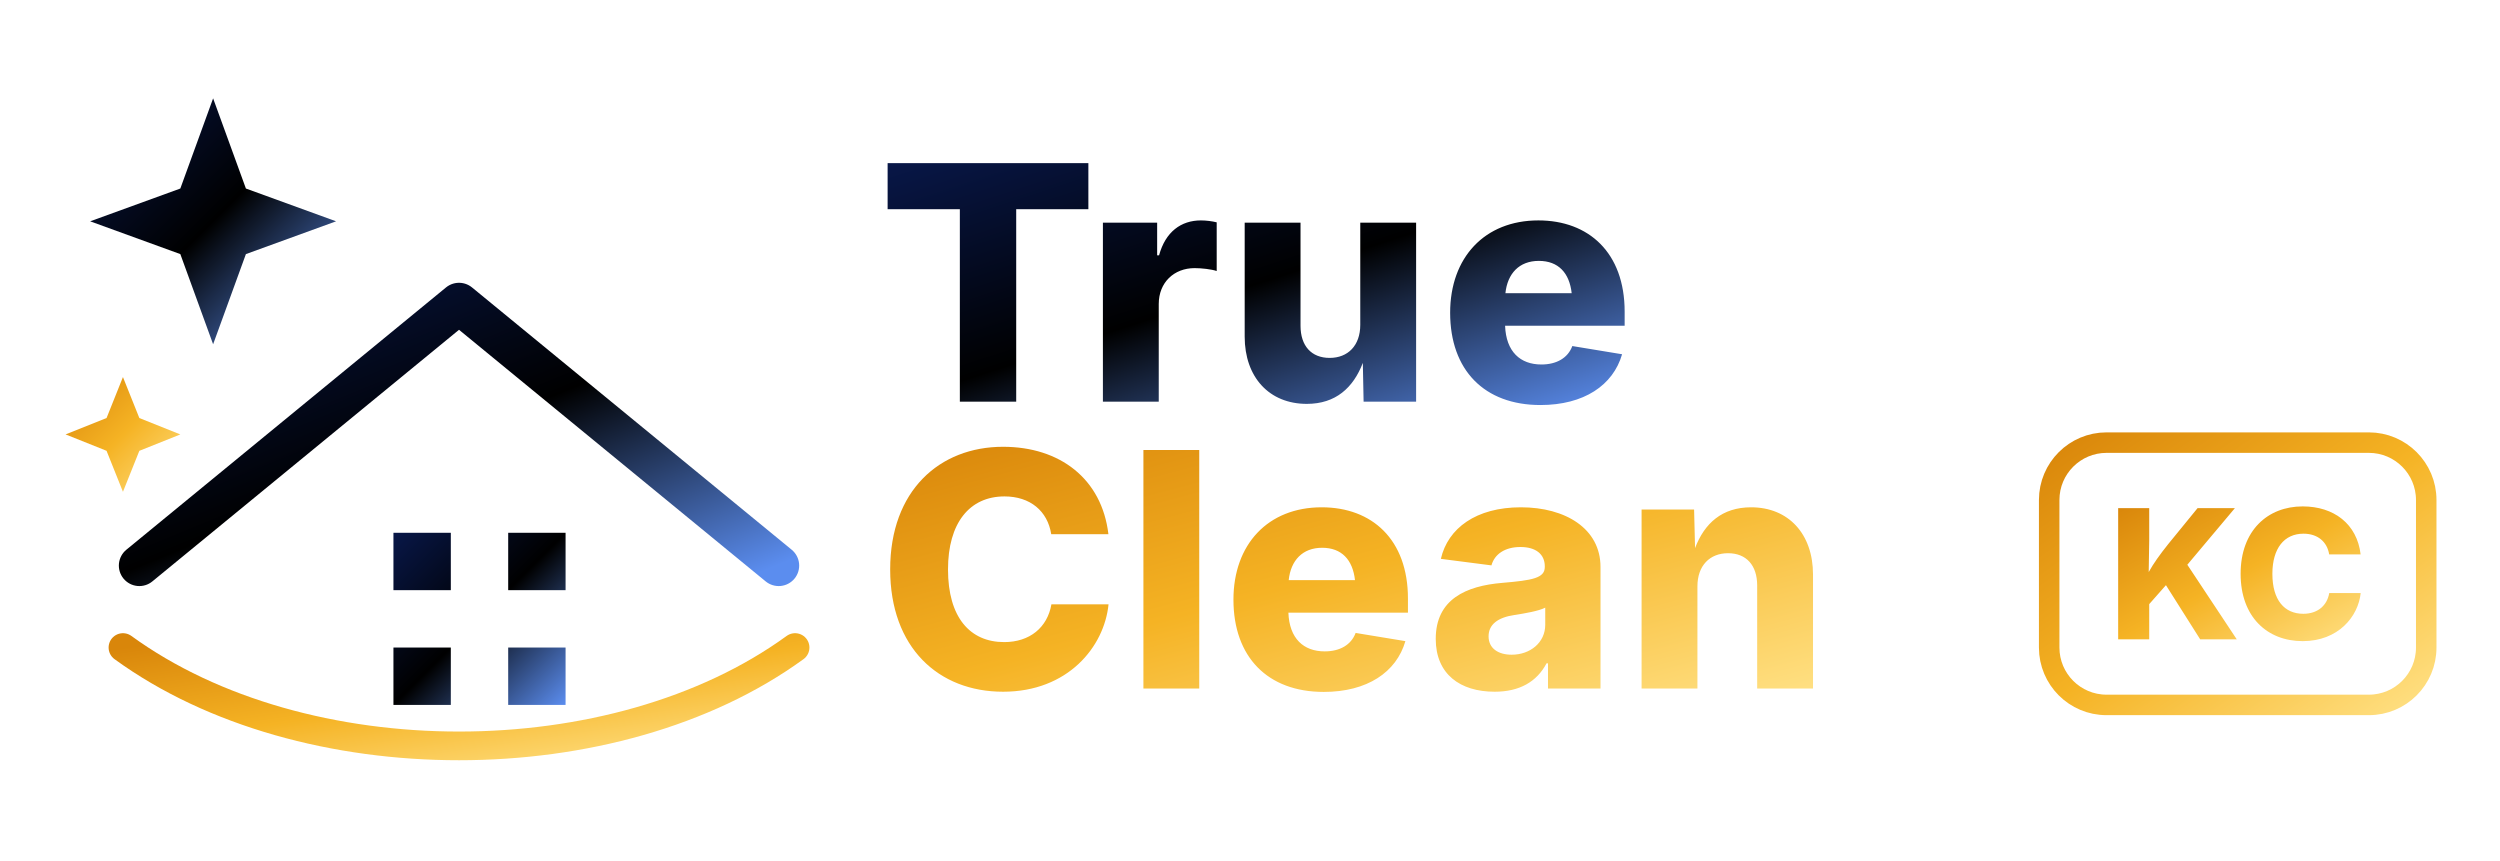
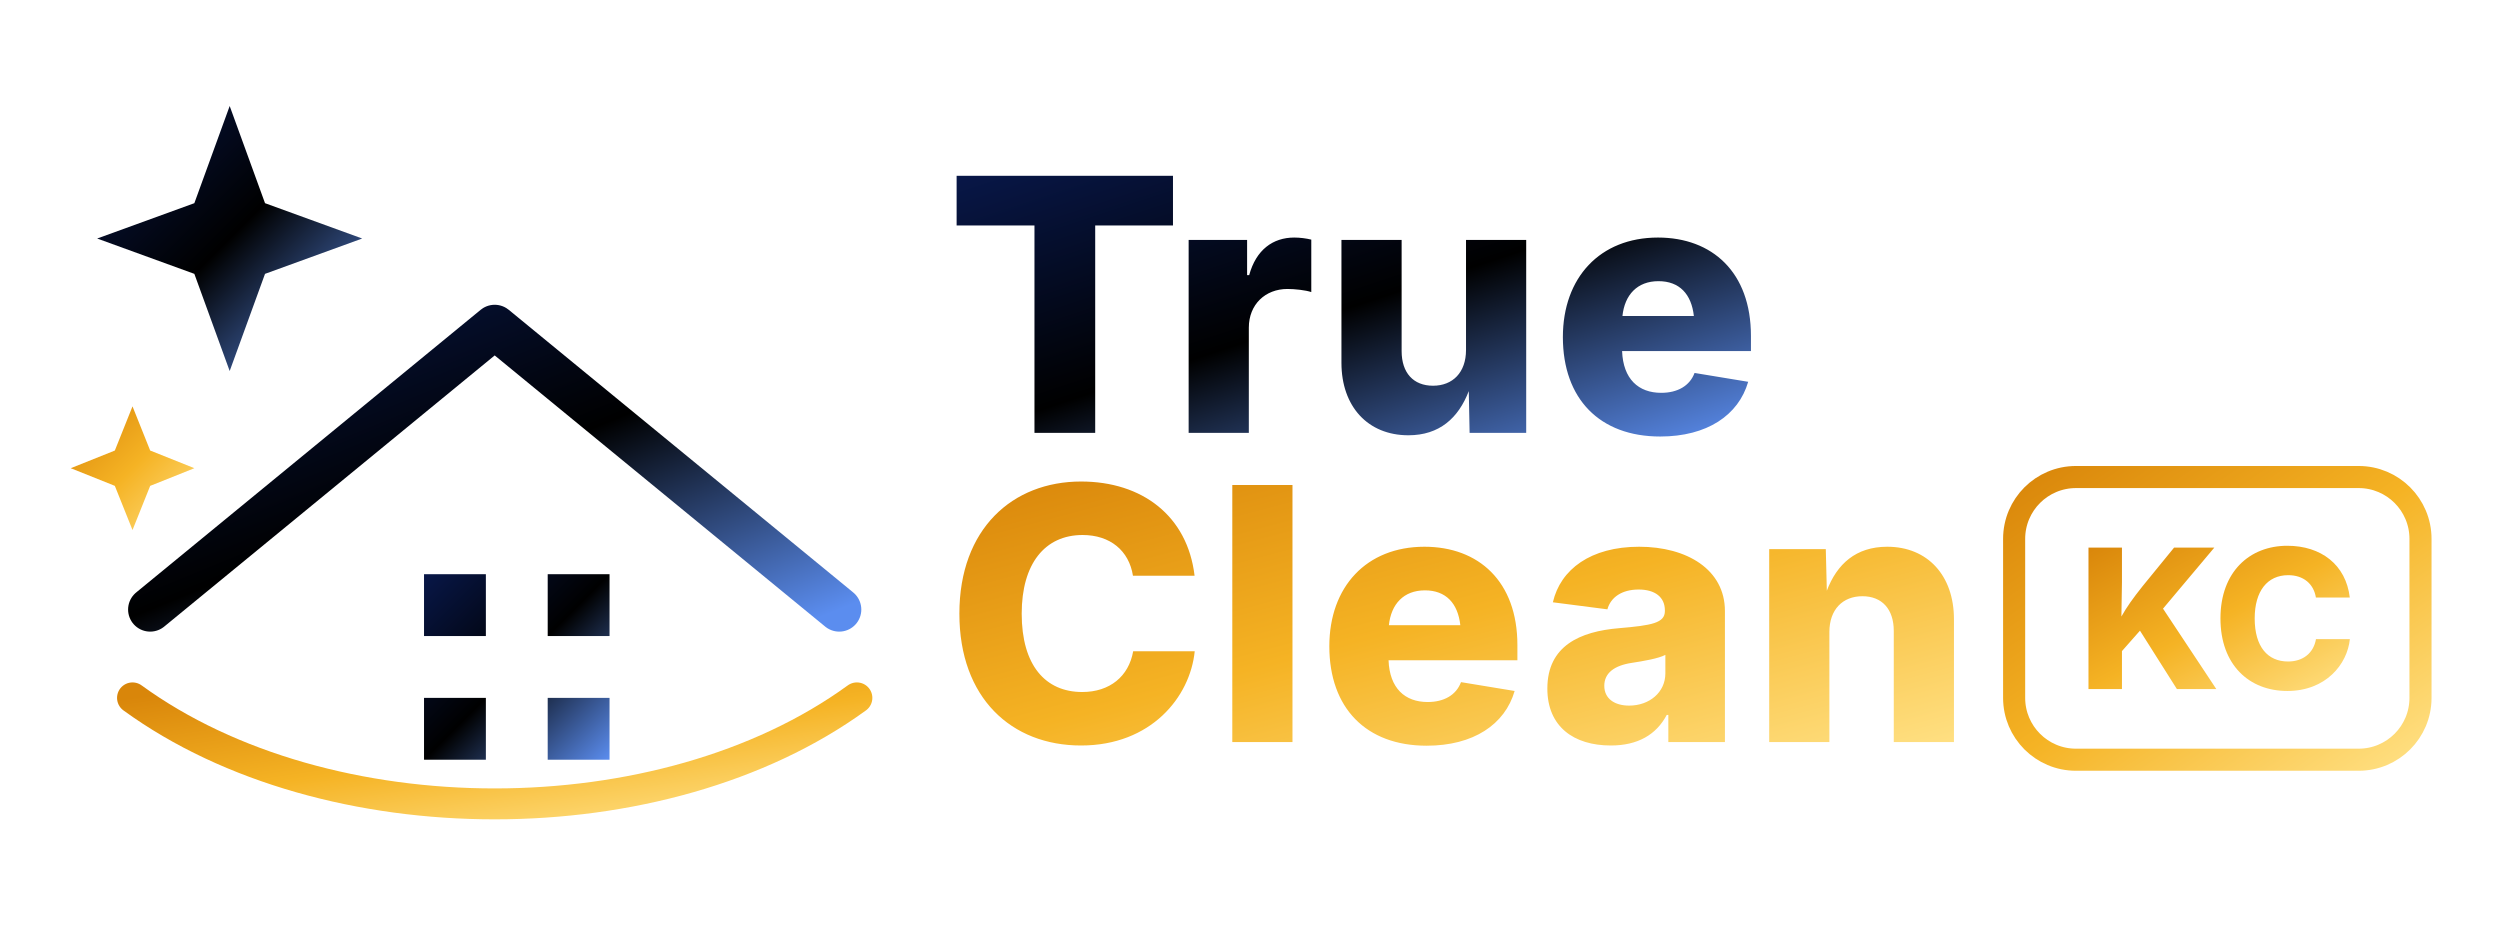
- <svg xmlns="http://www.w3.org/2000/svg" viewBox="0 0 610 210" fill="none">
+ <svg xmlns="http://www.w3.org/2000/svg" viewBox="0 0 566 210" fill="none">
  <defs>
    <linearGradient id="blueGrad" x1="0%" y1="0%" x2="100%" y2="100%">
      <stop offset="0%" stop-color="#081748" />
      <stop offset="50%" stop-color="#000000" />
      <stop offset="100%" stop-color="#5B8DEF" />
    </linearGradient>
    <linearGradient id="yellowGrad" x1="0%" y1="0%" x2="100%" y2="100%">
      <stop offset="0%" stop-color="#D9860A" />
      <stop offset="50%" stop-color="#F5B324" />
      <stop offset="100%" stop-color="#FFE083" />
    </linearGradient>
  </defs>
  <g stroke-linecap="round" stroke-linejoin="round">
    <path d="M52 24 L60 46 L82 54 L60 62 L52 84 L44 62 L22 54 L44 46 Z" fill="url(#blueGrad)" />
    <path d="M30 92 L34 102 L44 106 L34 110 L30 120 L26 110 L16 106 L26 102 Z" fill="url(#yellowGrad)" />
    <path d="M34 138 L112 74 L190 138" stroke="url(#blueGrad)" stroke-width="10" />
    <path d="M172 92 L172 122" stroke="url(#blueGrad)" stroke-width="10" />
    <path d="M96 130 h14 v14 h-14 Z M124 130 h14 v14 h-14 Z M96 158 h14 v14 h-14 Z M124 158 h14 v14 h-14 Z" fill="url(#blueGrad)" />
    <path d="M30 158 C 74 190, 150 190, 194 158" stroke="url(#yellowGrad)" stroke-width="7" />
  </g>
  <g font-family="'Inter', 'Helvetica Neue', Arial, sans-serif" font-weight="800" letter-spacing="1">
    <text x="214" y="98" font-size="80" fill="url(#blueGrad)">True</text>
    <text x="214" y="168" font-size="80" fill="url(#yellowGrad)">Clean</text>
  </g>
-   <rect x="500" y="108" width="92" height="64" rx="14" stroke="url(#yellowGrad)" stroke-width="5" />
-   <text x="546" y="156" font-family="'Inter', 'Helvetica Neue', Arial, sans-serif" font-weight="800" font-size="44" fill="url(#yellowGrad)" text-anchor="middle">KC</text>
+   <rect x="456" y="108" width="92" height="64" rx="14" stroke="url(#yellowGrad)" stroke-width="5" />
+   <text x="502" y="156" font-family="'Inter', 'Helvetica Neue', Arial, sans-serif" font-weight="800" font-size="44" fill="url(#yellowGrad)" text-anchor="middle">KC</text>
</svg>
